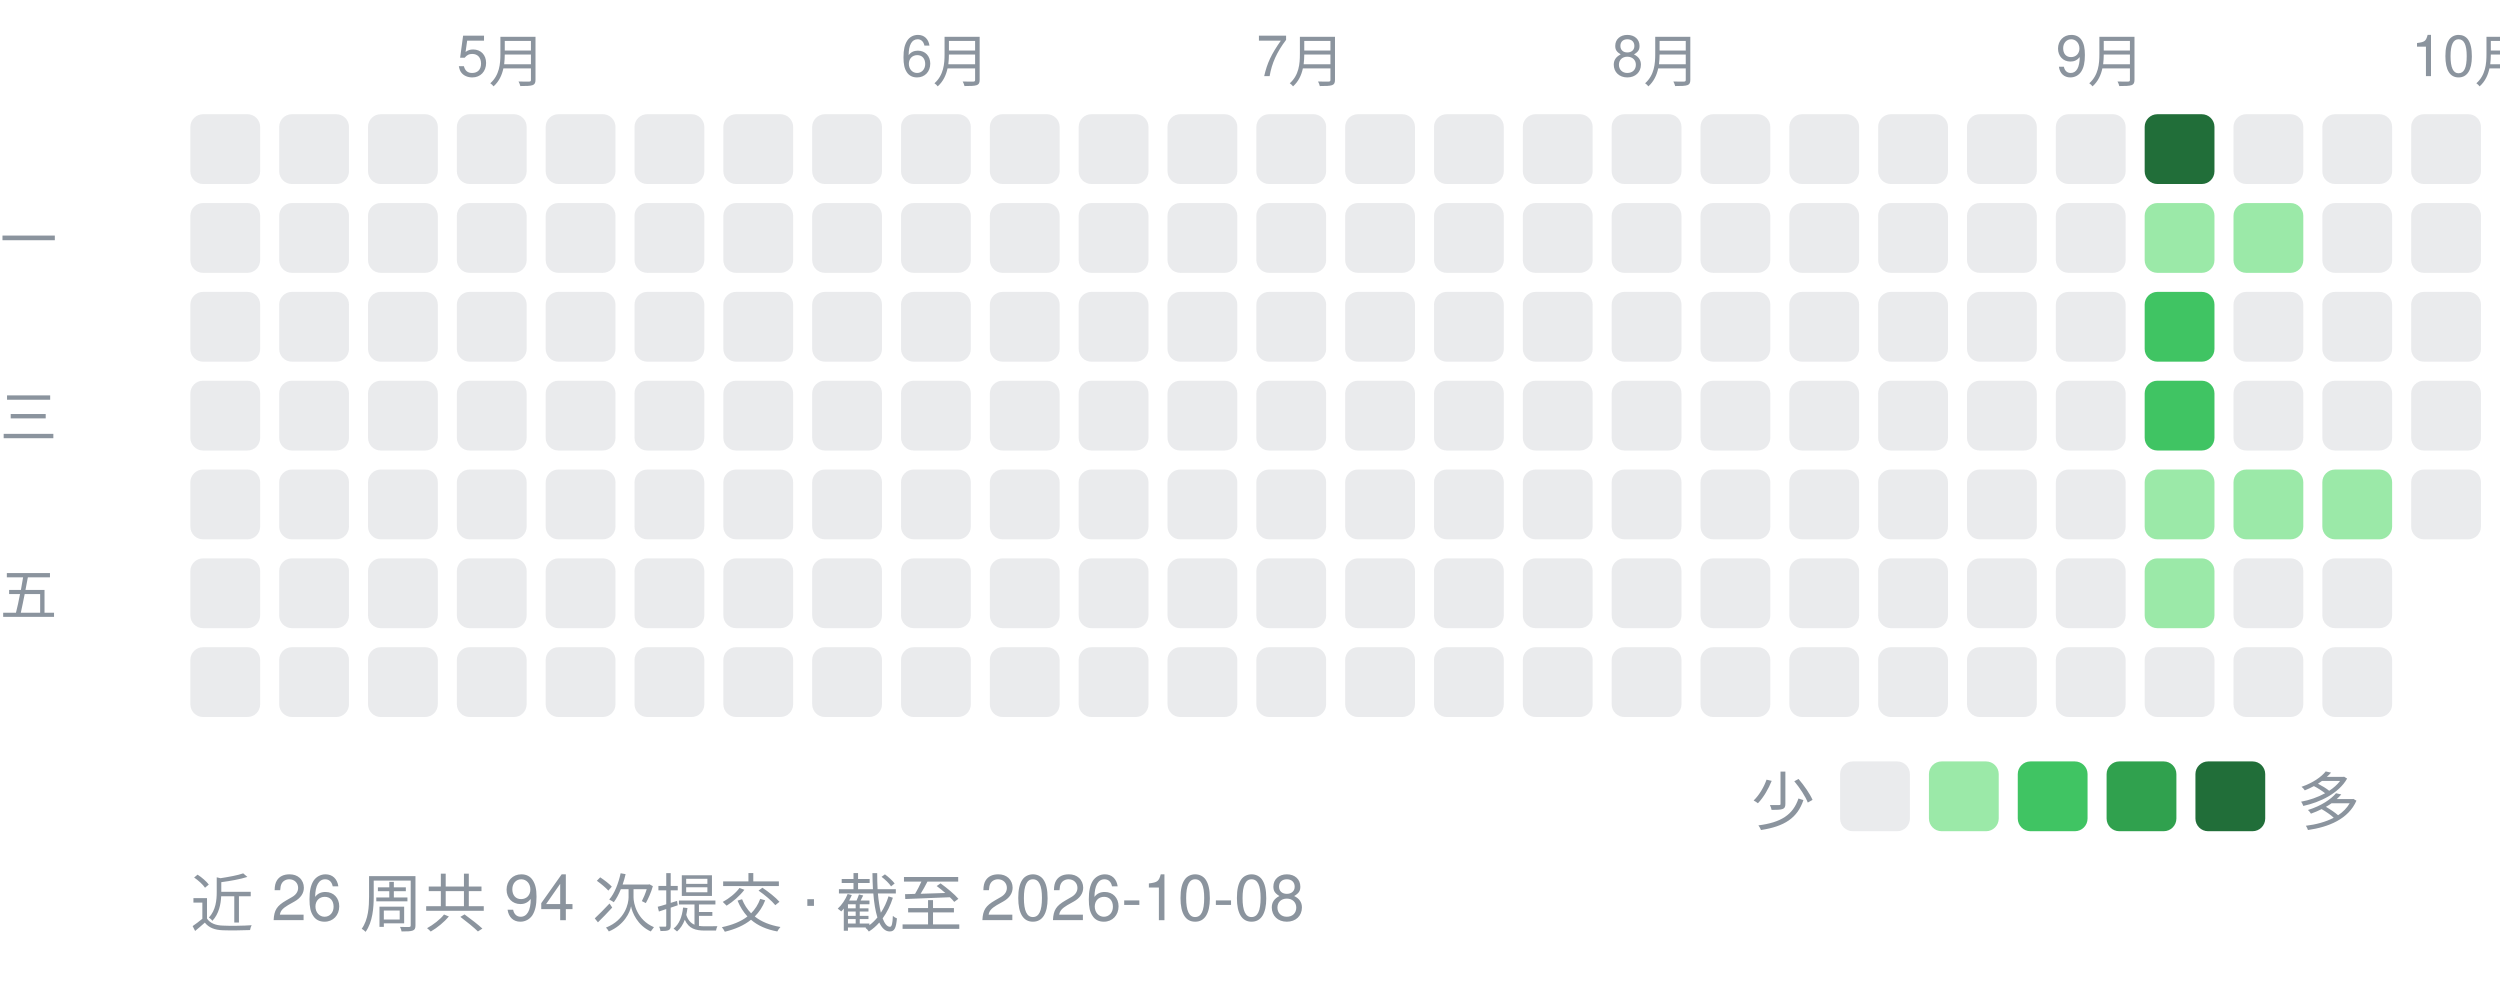
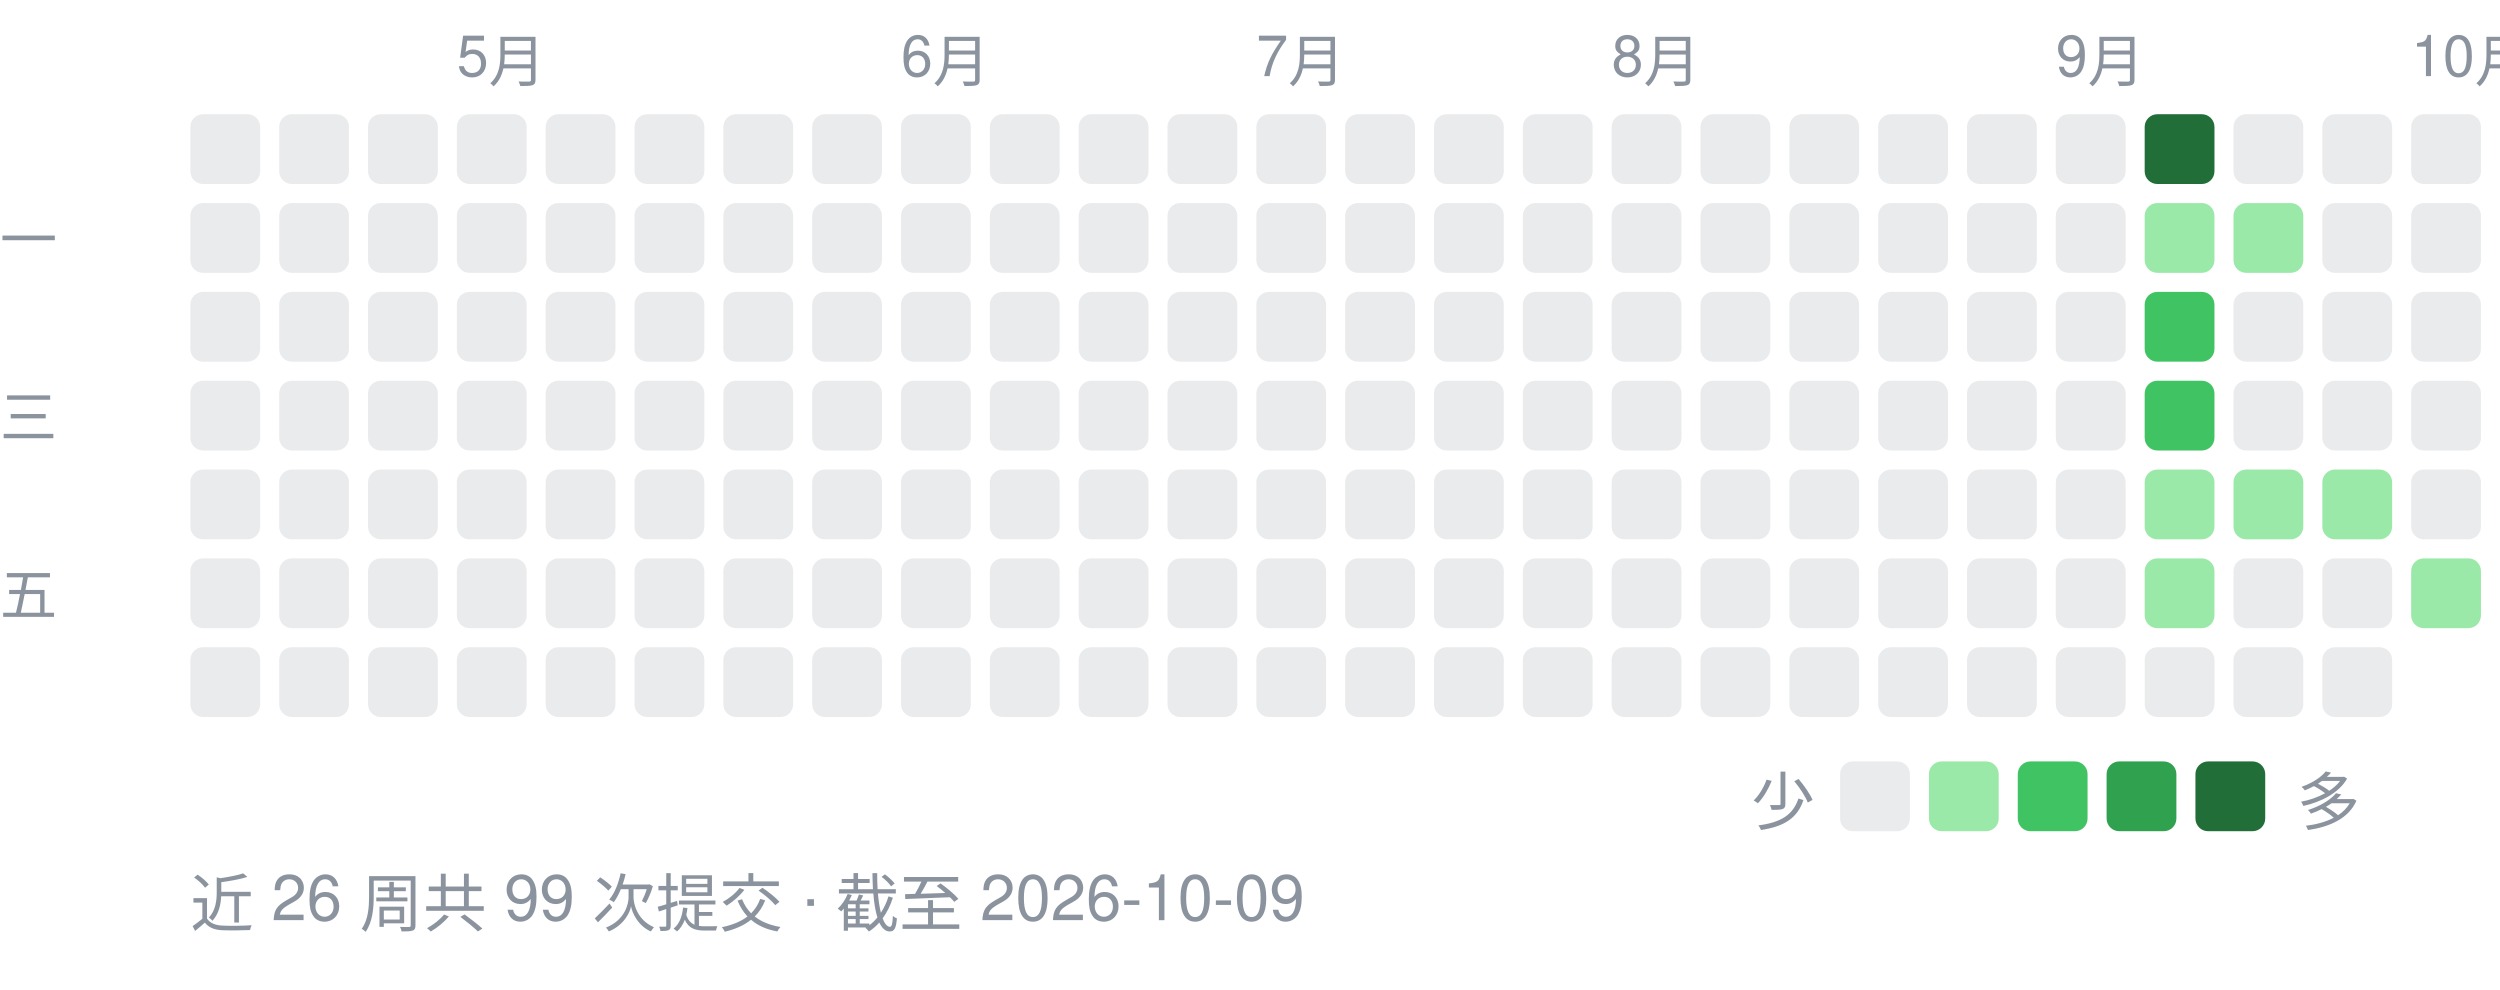
<svg xmlns="http://www.w3.org/2000/svg" width="394" height="156" viewBox="0 0 394 156" role="img">
  <g font-family="-apple-system,BlinkMacSystemFont,Segoe UI,Helvetica,Arial,PingFang SC,sans-serif" font-size="9" fill="#8b949e">
    <text x="72" y="12">5月</text>
    <text x="142" y="12">6月</text>
    <text x="198" y="12">7月</text>
    <text x="254" y="12">8月</text>
    <text x="324" y="12">9月</text>
    <text x="380" y="12">10月</text>
    <text x="0" y="41">一</text>
    <text x="0" y="69">三</text>
    <text x="0" y="97">五</text>
  </g>
  <rect x="30" y="18" width="11" height="11" rx="2" fill="rgba(139,148,158,0.18)" />
  <rect x="30" y="32" width="11" height="11" rx="2" fill="rgba(139,148,158,0.18)" />
  <rect x="30" y="46" width="11" height="11" rx="2" fill="rgba(139,148,158,0.18)" />
  <rect x="30" y="60" width="11" height="11" rx="2" fill="rgba(139,148,158,0.18)" />
  <rect x="30" y="74" width="11" height="11" rx="2" fill="rgba(139,148,158,0.18)" />
  <rect x="30" y="88" width="11" height="11" rx="2" fill="rgba(139,148,158,0.18)" />
  <rect x="30" y="102" width="11" height="11" rx="2" fill="rgba(139,148,158,0.18)" />
  <rect x="44" y="18" width="11" height="11" rx="2" fill="rgba(139,148,158,0.18)" />
  <rect x="44" y="32" width="11" height="11" rx="2" fill="rgba(139,148,158,0.18)" />
  <rect x="44" y="46" width="11" height="11" rx="2" fill="rgba(139,148,158,0.18)" />
  <rect x="44" y="60" width="11" height="11" rx="2" fill="rgba(139,148,158,0.18)" />
  <rect x="44" y="74" width="11" height="11" rx="2" fill="rgba(139,148,158,0.18)" />
  <rect x="44" y="88" width="11" height="11" rx="2" fill="rgba(139,148,158,0.18)" />
  <rect x="44" y="102" width="11" height="11" rx="2" fill="rgba(139,148,158,0.18)" />
  <rect x="58" y="18" width="11" height="11" rx="2" fill="rgba(139,148,158,0.18)" />
  <rect x="58" y="32" width="11" height="11" rx="2" fill="rgba(139,148,158,0.18)" />
  <rect x="58" y="46" width="11" height="11" rx="2" fill="rgba(139,148,158,0.18)" />
  <rect x="58" y="60" width="11" height="11" rx="2" fill="rgba(139,148,158,0.18)" />
  <rect x="58" y="74" width="11" height="11" rx="2" fill="rgba(139,148,158,0.18)" />
  <rect x="58" y="88" width="11" height="11" rx="2" fill="rgba(139,148,158,0.18)" />
  <rect x="58" y="102" width="11" height="11" rx="2" fill="rgba(139,148,158,0.18)" />
  <rect x="72" y="18" width="11" height="11" rx="2" fill="rgba(139,148,158,0.18)" />
  <rect x="72" y="32" width="11" height="11" rx="2" fill="rgba(139,148,158,0.18)" />
  <rect x="72" y="46" width="11" height="11" rx="2" fill="rgba(139,148,158,0.18)" />
  <rect x="72" y="60" width="11" height="11" rx="2" fill="rgba(139,148,158,0.18)" />
  <rect x="72" y="74" width="11" height="11" rx="2" fill="rgba(139,148,158,0.18)" />
  <rect x="72" y="88" width="11" height="11" rx="2" fill="rgba(139,148,158,0.18)" />
  <rect x="72" y="102" width="11" height="11" rx="2" fill="rgba(139,148,158,0.18)" />
  <rect x="86" y="18" width="11" height="11" rx="2" fill="rgba(139,148,158,0.18)" />
  <rect x="86" y="32" width="11" height="11" rx="2" fill="rgba(139,148,158,0.18)" />
  <rect x="86" y="46" width="11" height="11" rx="2" fill="rgba(139,148,158,0.18)" />
  <rect x="86" y="60" width="11" height="11" rx="2" fill="rgba(139,148,158,0.18)" />
  <rect x="86" y="74" width="11" height="11" rx="2" fill="rgba(139,148,158,0.18)" />
  <rect x="86" y="88" width="11" height="11" rx="2" fill="rgba(139,148,158,0.18)" />
  <rect x="86" y="102" width="11" height="11" rx="2" fill="rgba(139,148,158,0.18)" />
  <rect x="100" y="18" width="11" height="11" rx="2" fill="rgba(139,148,158,0.18)" />
  <rect x="100" y="32" width="11" height="11" rx="2" fill="rgba(139,148,158,0.18)" />
  <rect x="100" y="46" width="11" height="11" rx="2" fill="rgba(139,148,158,0.18)" />
  <rect x="100" y="60" width="11" height="11" rx="2" fill="rgba(139,148,158,0.18)" />
  <rect x="100" y="74" width="11" height="11" rx="2" fill="rgba(139,148,158,0.18)" />
  <rect x="100" y="88" width="11" height="11" rx="2" fill="rgba(139,148,158,0.18)" />
  <rect x="100" y="102" width="11" height="11" rx="2" fill="rgba(139,148,158,0.18)" />
  <rect x="114" y="18" width="11" height="11" rx="2" fill="rgba(139,148,158,0.18)" />
  <rect x="114" y="32" width="11" height="11" rx="2" fill="rgba(139,148,158,0.18)" />
  <rect x="114" y="46" width="11" height="11" rx="2" fill="rgba(139,148,158,0.18)" />
  <rect x="114" y="60" width="11" height="11" rx="2" fill="rgba(139,148,158,0.18)" />
  <rect x="114" y="74" width="11" height="11" rx="2" fill="rgba(139,148,158,0.18)" />
  <rect x="114" y="88" width="11" height="11" rx="2" fill="rgba(139,148,158,0.18)" />
  <rect x="114" y="102" width="11" height="11" rx="2" fill="rgba(139,148,158,0.18)" />
  <rect x="128" y="18" width="11" height="11" rx="2" fill="rgba(139,148,158,0.18)" />
  <rect x="128" y="32" width="11" height="11" rx="2" fill="rgba(139,148,158,0.18)" />
  <rect x="128" y="46" width="11" height="11" rx="2" fill="rgba(139,148,158,0.18)" />
  <rect x="128" y="60" width="11" height="11" rx="2" fill="rgba(139,148,158,0.18)" />
  <rect x="128" y="74" width="11" height="11" rx="2" fill="rgba(139,148,158,0.18)" />
  <rect x="128" y="88" width="11" height="11" rx="2" fill="rgba(139,148,158,0.18)" />
  <rect x="128" y="102" width="11" height="11" rx="2" fill="rgba(139,148,158,0.18)" />
  <rect x="142" y="18" width="11" height="11" rx="2" fill="rgba(139,148,158,0.18)" />
  <rect x="142" y="32" width="11" height="11" rx="2" fill="rgba(139,148,158,0.18)" />
  <rect x="142" y="46" width="11" height="11" rx="2" fill="rgba(139,148,158,0.18)" />
  <rect x="142" y="60" width="11" height="11" rx="2" fill="rgba(139,148,158,0.18)" />
  <rect x="142" y="74" width="11" height="11" rx="2" fill="rgba(139,148,158,0.18)" />
  <rect x="142" y="88" width="11" height="11" rx="2" fill="rgba(139,148,158,0.18)" />
  <rect x="142" y="102" width="11" height="11" rx="2" fill="rgba(139,148,158,0.18)" />
  <rect x="156" y="18" width="11" height="11" rx="2" fill="rgba(139,148,158,0.18)" />
  <rect x="156" y="32" width="11" height="11" rx="2" fill="rgba(139,148,158,0.18)" />
  <rect x="156" y="46" width="11" height="11" rx="2" fill="rgba(139,148,158,0.18)" />
  <rect x="156" y="60" width="11" height="11" rx="2" fill="rgba(139,148,158,0.18)" />
  <rect x="156" y="74" width="11" height="11" rx="2" fill="rgba(139,148,158,0.18)" />
  <rect x="156" y="88" width="11" height="11" rx="2" fill="rgba(139,148,158,0.18)" />
  <rect x="156" y="102" width="11" height="11" rx="2" fill="rgba(139,148,158,0.18)" />
  <rect x="170" y="18" width="11" height="11" rx="2" fill="rgba(139,148,158,0.18)" />
  <rect x="170" y="32" width="11" height="11" rx="2" fill="rgba(139,148,158,0.18)" />
  <rect x="170" y="46" width="11" height="11" rx="2" fill="rgba(139,148,158,0.18)" />
  <rect x="170" y="60" width="11" height="11" rx="2" fill="rgba(139,148,158,0.18)" />
  <rect x="170" y="74" width="11" height="11" rx="2" fill="rgba(139,148,158,0.18)" />
  <rect x="170" y="88" width="11" height="11" rx="2" fill="rgba(139,148,158,0.18)" />
  <rect x="170" y="102" width="11" height="11" rx="2" fill="rgba(139,148,158,0.18)" />
  <rect x="184" y="18" width="11" height="11" rx="2" fill="rgba(139,148,158,0.18)" />
  <rect x="184" y="32" width="11" height="11" rx="2" fill="rgba(139,148,158,0.18)" />
  <rect x="184" y="46" width="11" height="11" rx="2" fill="rgba(139,148,158,0.18)" />
  <rect x="184" y="60" width="11" height="11" rx="2" fill="rgba(139,148,158,0.18)" />
  <rect x="184" y="74" width="11" height="11" rx="2" fill="rgba(139,148,158,0.18)" />
  <rect x="184" y="88" width="11" height="11" rx="2" fill="rgba(139,148,158,0.18)" />
  <rect x="184" y="102" width="11" height="11" rx="2" fill="rgba(139,148,158,0.18)" />
  <rect x="198" y="18" width="11" height="11" rx="2" fill="rgba(139,148,158,0.18)" />
  <rect x="198" y="32" width="11" height="11" rx="2" fill="rgba(139,148,158,0.18)" />
  <rect x="198" y="46" width="11" height="11" rx="2" fill="rgba(139,148,158,0.18)" />
  <rect x="198" y="60" width="11" height="11" rx="2" fill="rgba(139,148,158,0.18)" />
  <rect x="198" y="74" width="11" height="11" rx="2" fill="rgba(139,148,158,0.18)" />
  <rect x="198" y="88" width="11" height="11" rx="2" fill="rgba(139,148,158,0.18)" />
  <rect x="198" y="102" width="11" height="11" rx="2" fill="rgba(139,148,158,0.18)" />
  <rect x="212" y="18" width="11" height="11" rx="2" fill="rgba(139,148,158,0.18)" />
  <rect x="212" y="32" width="11" height="11" rx="2" fill="rgba(139,148,158,0.18)" />
  <rect x="212" y="46" width="11" height="11" rx="2" fill="rgba(139,148,158,0.18)" />
  <rect x="212" y="60" width="11" height="11" rx="2" fill="rgba(139,148,158,0.18)" />
  <rect x="212" y="74" width="11" height="11" rx="2" fill="rgba(139,148,158,0.18)" />
  <rect x="212" y="88" width="11" height="11" rx="2" fill="rgba(139,148,158,0.18)" />
  <rect x="212" y="102" width="11" height="11" rx="2" fill="rgba(139,148,158,0.18)" />
  <rect x="226" y="18" width="11" height="11" rx="2" fill="rgba(139,148,158,0.18)" />
  <rect x="226" y="32" width="11" height="11" rx="2" fill="rgba(139,148,158,0.18)" />
  <rect x="226" y="46" width="11" height="11" rx="2" fill="rgba(139,148,158,0.18)" />
  <rect x="226" y="60" width="11" height="11" rx="2" fill="rgba(139,148,158,0.18)" />
  <rect x="226" y="74" width="11" height="11" rx="2" fill="rgba(139,148,158,0.18)" />
  <rect x="226" y="88" width="11" height="11" rx="2" fill="rgba(139,148,158,0.18)" />
  <rect x="226" y="102" width="11" height="11" rx="2" fill="rgba(139,148,158,0.18)" />
  <rect x="240" y="18" width="11" height="11" rx="2" fill="rgba(139,148,158,0.18)" />
  <rect x="240" y="32" width="11" height="11" rx="2" fill="rgba(139,148,158,0.18)" />
  <rect x="240" y="46" width="11" height="11" rx="2" fill="rgba(139,148,158,0.18)" />
  <rect x="240" y="60" width="11" height="11" rx="2" fill="rgba(139,148,158,0.18)" />
  <rect x="240" y="74" width="11" height="11" rx="2" fill="rgba(139,148,158,0.18)" />
  <rect x="240" y="88" width="11" height="11" rx="2" fill="rgba(139,148,158,0.18)" />
  <rect x="240" y="102" width="11" height="11" rx="2" fill="rgba(139,148,158,0.18)" />
  <rect x="254" y="18" width="11" height="11" rx="2" fill="rgba(139,148,158,0.18)" />
  <rect x="254" y="32" width="11" height="11" rx="2" fill="rgba(139,148,158,0.18)" />
  <rect x="254" y="46" width="11" height="11" rx="2" fill="rgba(139,148,158,0.18)" />
  <rect x="254" y="60" width="11" height="11" rx="2" fill="rgba(139,148,158,0.18)" />
  <rect x="254" y="74" width="11" height="11" rx="2" fill="rgba(139,148,158,0.18)" />
  <rect x="254" y="88" width="11" height="11" rx="2" fill="rgba(139,148,158,0.18)" />
  <rect x="254" y="102" width="11" height="11" rx="2" fill="rgba(139,148,158,0.18)" />
  <rect x="268" y="18" width="11" height="11" rx="2" fill="rgba(139,148,158,0.18)" />
  <rect x="268" y="32" width="11" height="11" rx="2" fill="rgba(139,148,158,0.18)" />
  <rect x="268" y="46" width="11" height="11" rx="2" fill="rgba(139,148,158,0.18)" />
  <rect x="268" y="60" width="11" height="11" rx="2" fill="rgba(139,148,158,0.18)" />
  <rect x="268" y="74" width="11" height="11" rx="2" fill="rgba(139,148,158,0.18)" />
  <rect x="268" y="88" width="11" height="11" rx="2" fill="rgba(139,148,158,0.18)" />
  <rect x="268" y="102" width="11" height="11" rx="2" fill="rgba(139,148,158,0.18)" />
  <rect x="282" y="18" width="11" height="11" rx="2" fill="rgba(139,148,158,0.18)" />
  <rect x="282" y="32" width="11" height="11" rx="2" fill="rgba(139,148,158,0.18)" />
  <rect x="282" y="46" width="11" height="11" rx="2" fill="rgba(139,148,158,0.18)" />
  <rect x="282" y="60" width="11" height="11" rx="2" fill="rgba(139,148,158,0.18)" />
  <rect x="282" y="74" width="11" height="11" rx="2" fill="rgba(139,148,158,0.18)" />
  <rect x="282" y="88" width="11" height="11" rx="2" fill="rgba(139,148,158,0.18)" />
  <rect x="282" y="102" width="11" height="11" rx="2" fill="rgba(139,148,158,0.18)" />
  <rect x="296" y="18" width="11" height="11" rx="2" fill="rgba(139,148,158,0.18)" />
  <rect x="296" y="32" width="11" height="11" rx="2" fill="rgba(139,148,158,0.18)" />
  <rect x="296" y="46" width="11" height="11" rx="2" fill="rgba(139,148,158,0.18)" />
  <rect x="296" y="60" width="11" height="11" rx="2" fill="rgba(139,148,158,0.18)" />
  <rect x="296" y="74" width="11" height="11" rx="2" fill="rgba(139,148,158,0.18)" />
  <rect x="296" y="88" width="11" height="11" rx="2" fill="rgba(139,148,158,0.18)" />
  <rect x="296" y="102" width="11" height="11" rx="2" fill="rgba(139,148,158,0.18)" />
  <rect x="310" y="18" width="11" height="11" rx="2" fill="rgba(139,148,158,0.18)" />
  <rect x="310" y="32" width="11" height="11" rx="2" fill="rgba(139,148,158,0.18)" />
  <rect x="310" y="46" width="11" height="11" rx="2" fill="rgba(139,148,158,0.18)" />
  <rect x="310" y="60" width="11" height="11" rx="2" fill="rgba(139,148,158,0.18)" />
  <rect x="310" y="74" width="11" height="11" rx="2" fill="rgba(139,148,158,0.18)" />
  <rect x="310" y="88" width="11" height="11" rx="2" fill="rgba(139,148,158,0.18)" />
  <rect x="310" y="102" width="11" height="11" rx="2" fill="rgba(139,148,158,0.18)" />
  <rect x="324" y="18" width="11" height="11" rx="2" fill="rgba(139,148,158,0.18)" />
  <rect x="324" y="32" width="11" height="11" rx="2" fill="rgba(139,148,158,0.18)" />
  <rect x="324" y="46" width="11" height="11" rx="2" fill="rgba(139,148,158,0.18)" />
  <rect x="324" y="60" width="11" height="11" rx="2" fill="rgba(139,148,158,0.18)" />
  <rect x="324" y="74" width="11" height="11" rx="2" fill="rgba(139,148,158,0.18)" />
  <rect x="324" y="88" width="11" height="11" rx="2" fill="rgba(139,148,158,0.18)" />
  <rect x="324" y="102" width="11" height="11" rx="2" fill="rgba(139,148,158,0.18)" />
  <rect x="338" y="18" width="11" height="11" rx="2" fill="#216e39" />
  <rect x="338" y="32" width="11" height="11" rx="2" fill="#9be9a8" />
  <rect x="338" y="46" width="11" height="11" rx="2" fill="#40c463" />
  <rect x="338" y="60" width="11" height="11" rx="2" fill="#40c463" />
  <rect x="338" y="74" width="11" height="11" rx="2" fill="#9be9a8" />
  <rect x="338" y="88" width="11" height="11" rx="2" fill="#9be9a8" />
  <rect x="338" y="102" width="11" height="11" rx="2" fill="rgba(139,148,158,0.18)" />
  <rect x="352" y="18" width="11" height="11" rx="2" fill="rgba(139,148,158,0.18)" />
  <rect x="352" y="32" width="11" height="11" rx="2" fill="#9be9a8" />
  <rect x="352" y="46" width="11" height="11" rx="2" fill="rgba(139,148,158,0.18)" />
  <rect x="352" y="60" width="11" height="11" rx="2" fill="rgba(139,148,158,0.18)" />
  <rect x="352" y="74" width="11" height="11" rx="2" fill="#9be9a8" />
  <rect x="352" y="88" width="11" height="11" rx="2" fill="rgba(139,148,158,0.18)" />
  <rect x="352" y="102" width="11" height="11" rx="2" fill="rgba(139,148,158,0.18)" />
  <rect x="366" y="18" width="11" height="11" rx="2" fill="rgba(139,148,158,0.18)" />
  <rect x="366" y="32" width="11" height="11" rx="2" fill="rgba(139,148,158,0.18)" />
  <rect x="366" y="46" width="11" height="11" rx="2" fill="rgba(139,148,158,0.18)" />
  <rect x="366" y="60" width="11" height="11" rx="2" fill="rgba(139,148,158,0.18)" />
  <rect x="366" y="74" width="11" height="11" rx="2" fill="#9be9a8" />
  <rect x="366" y="88" width="11" height="11" rx="2" fill="rgba(139,148,158,0.18)" />
  <rect x="366" y="102" width="11" height="11" rx="2" fill="rgba(139,148,158,0.18)" />
  <rect x="380" y="18" width="11" height="11" rx="2" fill="rgba(139,148,158,0.18)" />
  <rect x="380" y="32" width="11" height="11" rx="2" fill="rgba(139,148,158,0.18)" />
  <rect x="380" y="46" width="11" height="11" rx="2" fill="rgba(139,148,158,0.18)" />
  <rect x="380" y="60" width="11" height="11" rx="2" fill="rgba(139,148,158,0.18)" />
  <rect x="380" y="74" width="11" height="11" rx="2" fill="rgba(139,148,158,0.18)" />
+   <rect x="380" y="88" width="11" height="11" rx="2" fill="#9be9a8" />
  <g font-family="-apple-system,BlinkMacSystemFont,Segoe UI,Helvetica,Arial,PingFang SC,sans-serif" font-size="10" fill="#8b949e">
-     <text x="30" y="146">近 26 周共 94 次提交 · 截至 2026-10-08</text>
+     <text x="30" y="146">近 26 周共 99 次提交 · 截至 2026-10-09</text>
    <text x="286" y="130" text-anchor="end">少</text>
    <rect x="290" y="120" width="11" height="11" rx="2" fill="rgba(139,148,158,0.18)" />
    <rect x="304" y="120" width="11" height="11" rx="2" fill="#9be9a8" />
    <rect x="318" y="120" width="11" height="11" rx="2" fill="#40c463" />
    <rect x="332" y="120" width="11" height="11" rx="2" fill="#30a14e" />
    <rect x="346" y="120" width="11" height="11" rx="2" fill="#216e39" />
    <text x="362" y="130">多</text>
  </g>
</svg>
